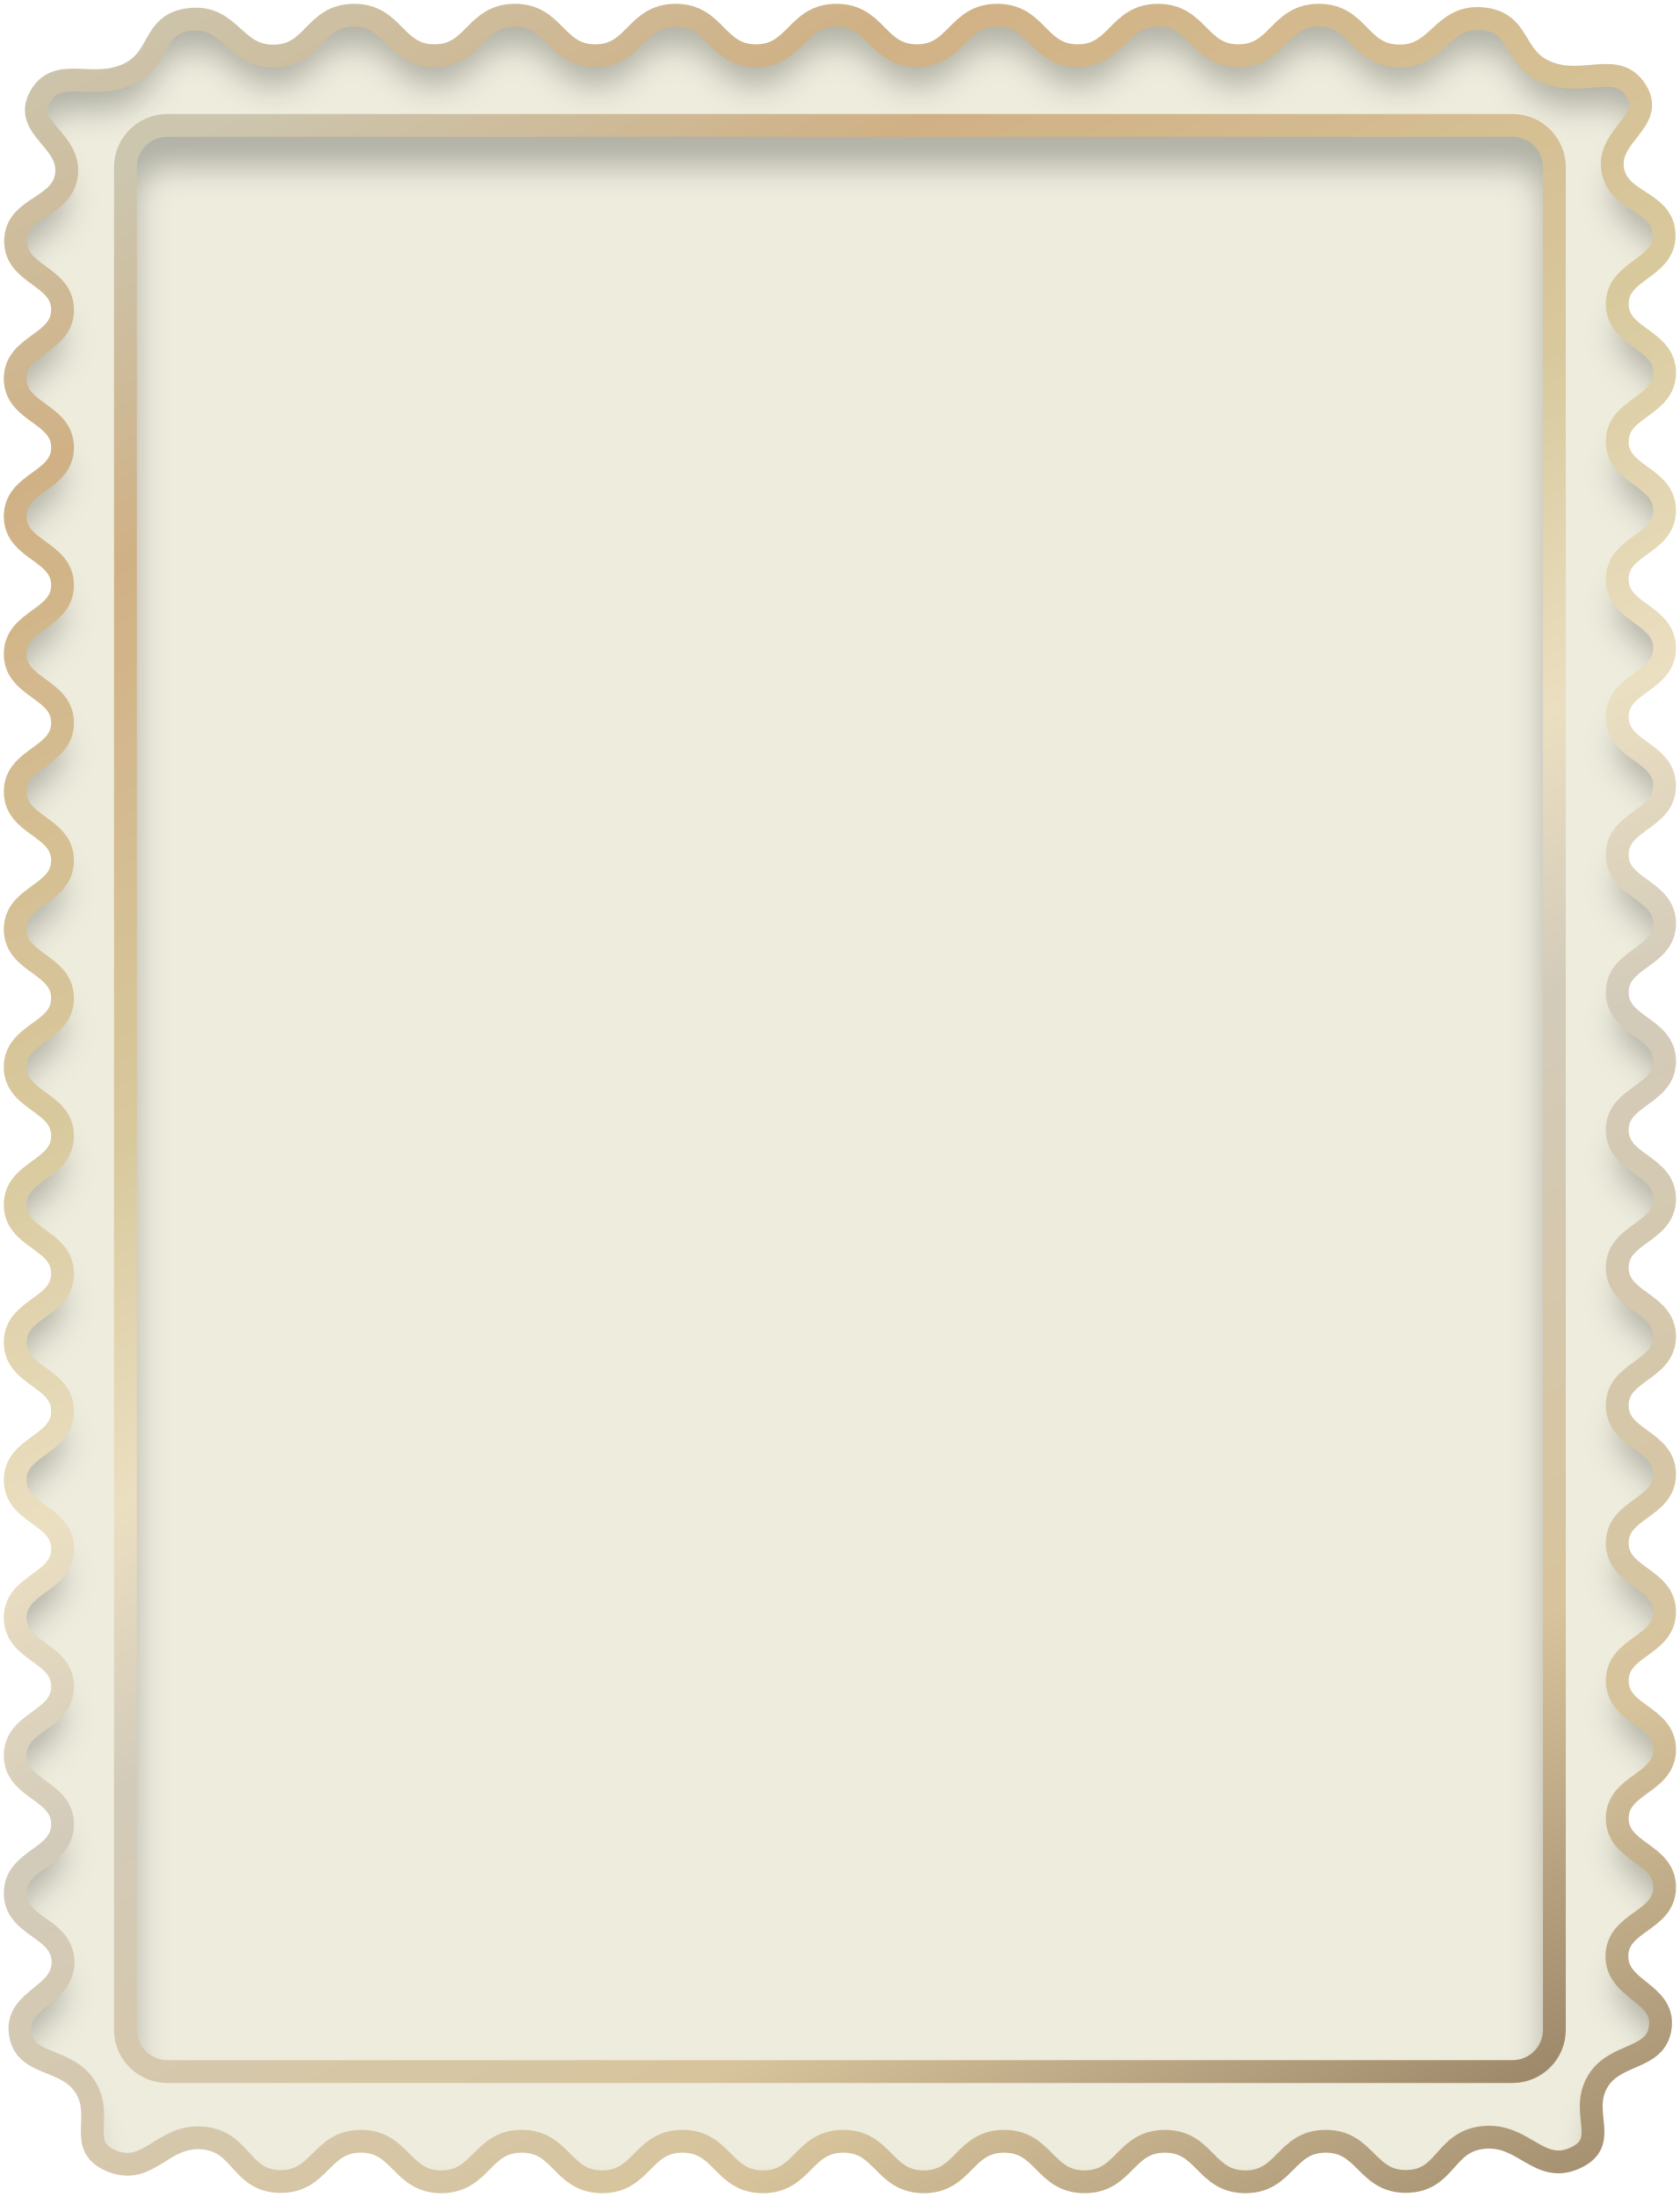
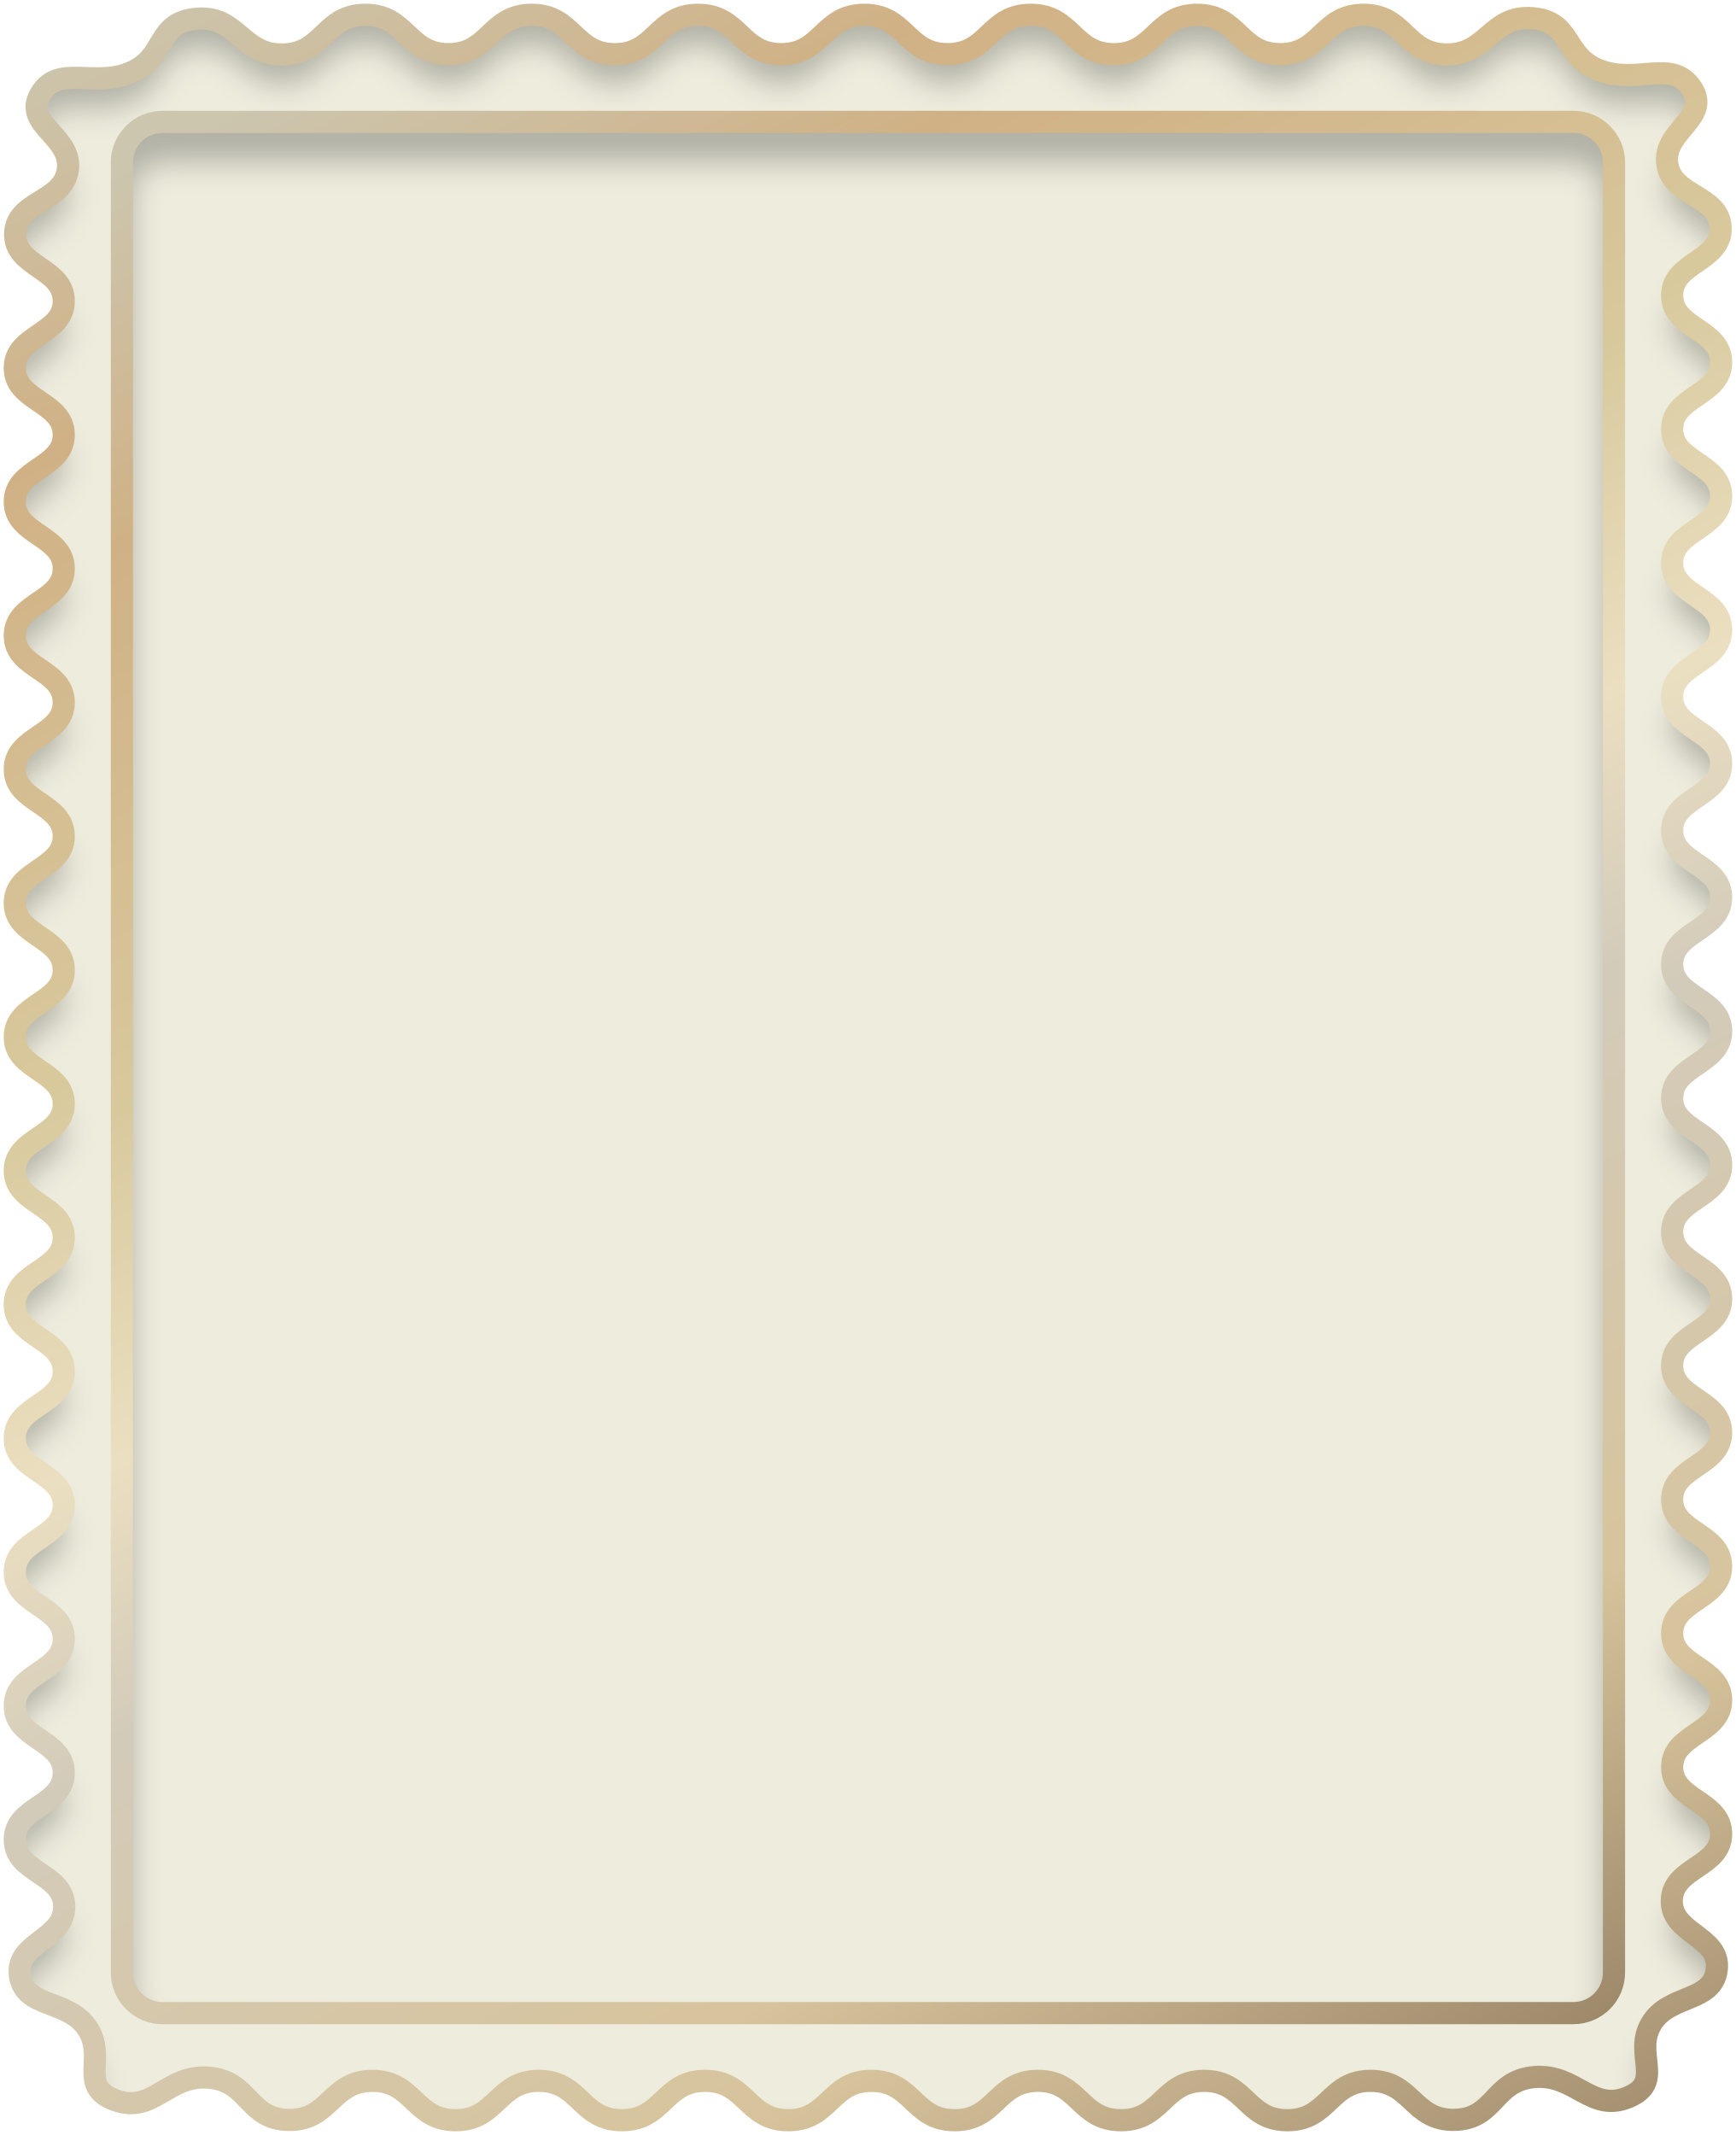
- <svg xmlns="http://www.w3.org/2000/svg" width="221" height="289" viewBox="0 0 221 289" fill="none">
+ <svg xmlns="http://www.w3.org/2000/svg" width="235" height="289" viewBox="0 0 235 289" fill="none">
  <g filter="url(#filter0_i_3924_2617)">
-     <path fill-rule="evenodd" clip-rule="evenodd" d="M8.227 40.752C8.227 36.224 1.969 36.185 2.047 31.658C2.124 27.131 8.23 27.423 8.753 22.918C9.275 18.412 3.021 16.854 5.265 12.754C7.51 8.655 11.999 11.913 16.698 9.836C21.397 7.758 19.848 3.037 25.105 2.54C30.362 2.044 30.77 7.456 36.059 7.379C41.347 7.302 41.294 2 46.583 2C51.872 2 51.872 7.33 57.161 7.33C62.45 7.33 62.45 2 67.739 2C73.028 2 73.028 7.33 78.317 7.33C83.605 7.33 83.605 2 88.894 2C94.183 2 94.183 7.33 99.472 7.33C104.761 7.33 104.761 2 110.05 2C115.339 2 115.339 7.33 120.628 7.33C125.917 7.33 125.917 2 131.205 2C136.494 2 136.494 7.33 141.783 7.33C147.072 7.33 147.072 2 152.361 2C157.65 2 157.65 7.33 162.939 7.33C168.228 7.33 168.228 2 173.517 2C178.806 2 178.763 7.304 184.051 7.367C189.339 7.43 189.692 2.024 194.956 2.457C200.221 2.891 198.817 7.684 203.632 9.558C208.447 11.431 212.776 7.947 215.261 11.944C217.746 15.94 211.558 17.691 212.157 22.19C212.756 26.688 218.844 26.352 218.939 30.879C219.033 35.405 212.773 35.454 212.773 39.981C212.774 44.509 219 44.509 219 49.036C219 53.564 212.773 53.564 212.773 58.091C212.773 62.619 219 62.619 219 67.146C219 71.674 212.773 71.674 212.773 76.201C212.773 80.729 219 80.729 219 85.257C219 89.784 212.773 89.784 212.773 94.312C212.773 98.839 219 98.839 219 103.367C219 107.894 212.773 107.894 212.773 112.422C212.773 116.949 219 116.949 219 121.477C219 126.004 212.773 126.004 212.773 130.532C212.773 135.06 219 135.06 219 139.587C219 144.115 212.773 144.115 212.773 148.642C212.773 153.17 219 153.17 219 157.697C219 162.225 212.773 162.225 212.773 166.752C212.773 171.28 219 171.28 219 175.808C219 180.335 212.773 180.335 212.773 184.863C212.773 189.39 219 189.39 219 193.918C219 198.445 212.773 198.445 212.773 202.973C212.773 207.5 219 207.5 219 212.028C219 216.555 212.773 216.555 212.773 221.083C212.773 225.611 219 225.611 219 230.138C219 234.666 212.773 234.666 212.773 239.193C212.773 243.721 219 243.721 219 248.248C219 252.776 212.804 252.737 212.727 257.264C212.65 261.791 218.966 262.104 218.444 266.609C217.921 271.115 212.341 269.884 210.096 273.984C207.852 278.083 211.858 281.823 207.159 283.9C202.46 285.978 200.47 280.665 195.213 281.161C189.956 281.658 190.336 286.873 185.047 286.951C179.759 287.028 179.706 281.669 174.417 281.67C169.128 281.67 169.128 287 163.839 287C158.55 287 158.55 281.67 153.261 281.67C147.972 281.67 147.972 287 142.683 287C137.395 287 137.395 281.67 132.106 281.67C126.817 281.67 126.817 287 121.528 287C116.239 287 116.239 281.67 110.95 281.67C105.661 281.67 105.661 287 100.372 287C95.083 287 95.083 281.67 89.794 281.67C84.505 281.67 84.505 287 79.217 287C73.928 287 73.928 281.67 68.639 281.67C63.35 281.67 63.35 287 58.061 287C52.772 287 52.772 281.67 47.483 281.67C42.194 281.67 42.151 287.026 36.862 286.963C31.574 286.9 31.904 281.67 26.639 281.237C21.375 280.803 19.606 286.168 14.791 284.295C9.976 282.421 13.72 278.548 11.235 274.552C8.75 270.555 3.255 271.912 2.656 267.414C2.058 262.915 8.382 262.553 8.287 258.026C8.193 253.499 2 253.547 2 249.019C2 244.492 8.227 244.491 8.227 239.964C8.227 235.436 2 235.436 2 230.909C2 226.381 8.227 226.381 8.227 221.854C8.227 217.326 2 217.326 2 212.799C2 208.271 8.227 208.271 8.227 203.743C8.227 199.216 2 199.216 2 194.688C2 190.161 8.227 190.161 8.227 185.633C8.227 181.106 2 181.106 2 176.578C2 172.051 8.227 172.051 8.227 167.523C8.227 162.995 2 162.995 2 158.468C2 153.94 8.227 153.94 8.227 149.413C8.227 144.885 2 144.885 2 140.358C2 135.83 8.227 135.83 8.227 131.303C8.227 126.775 2 126.775 2 122.247C2 117.72 8.227 117.72 8.227 113.192C8.227 108.665 2 108.665 2 104.137C2 99.61 8.227 99.61 8.227 95.082C8.227 90.555 2 90.555 2 86.027C2 81.499 8.227 81.499 8.227 76.972C8.227 72.444 2 72.444 2 67.917C2 63.389 8.227 63.389 8.227 58.862C8.227 54.334 2 54.334 2 49.807C2 45.279 8.227 45.279 8.227 40.752Z" fill="#EDECDD" />
+     <path fill-rule="evenodd" clip-rule="evenodd" d="M8.628 40.752C8.628 36.224 1.968 36.185 2.05 31.658C2.132 27.131 8.632 27.423 9.188 22.918C9.745 18.412 3.087 16.854 5.476 12.754C7.865 8.655 12.644 11.913 17.646 9.836C22.649 7.758 20.999 3.037 26.595 2.54C32.192 2.044 32.627 7.456 38.256 7.379C43.885 7.302 43.829 2 49.459 2C55.089 2 55.09 7.33 60.72 7.33C66.35 7.33 66.35 2 71.98 2C77.61 2 77.61 7.33 83.24 7.33C88.87 7.33 88.87 2 94.5 2C100.13 2 100.13 7.33 105.761 7.33C111.391 7.33 111.391 2 117.021 2C122.651 2 122.651 7.33 128.281 7.33C133.911 7.33 133.911 2 139.541 2C145.171 2 145.171 7.33 150.802 7.33C156.432 7.33 156.432 2 162.062 2C167.692 2 167.692 7.33 173.322 7.33C178.952 7.33 178.952 2 184.582 2C190.212 2 190.167 7.304 195.796 7.367C201.426 7.43 201.801 2.024 207.405 2.457C213.009 2.891 211.515 7.684 216.641 9.558C221.766 11.431 226.374 7.947 229.02 11.944C231.666 15.94 225.078 17.691 225.715 22.19C226.353 26.688 232.834 26.352 232.935 30.879C233.035 35.405 226.371 35.454 226.372 39.981C226.372 44.509 233 44.509 233 49.036C233 53.564 226.372 53.564 226.372 58.091C226.372 62.619 233 62.619 233 67.146C233 71.674 226.372 71.674 226.372 76.201C226.372 80.729 233 80.729 233 85.257C233 89.784 226.372 89.784 226.372 94.312C226.372 98.839 233 98.839 233 103.367C233 107.894 226.372 107.894 226.372 112.422C226.372 116.949 233 116.949 233 121.477C233 126.004 226.372 126.004 226.372 130.532C226.372 135.06 233 135.06 233 139.587C233 144.115 226.372 144.115 226.372 148.642C226.372 153.17 233 153.17 233 157.697C233 162.225 226.372 162.225 226.372 166.752C226.372 171.28 233 171.28 233 175.808C233 180.335 226.372 180.335 226.372 184.863C226.372 189.39 233 189.39 233 193.918C233 198.445 226.372 198.445 226.372 202.973C226.372 207.5 233 207.5 233 212.028C233 216.555 226.372 216.555 226.372 221.083C226.372 225.611 233 225.611 233 230.138C233 234.666 226.372 234.666 226.372 239.193C226.372 243.721 233 243.721 233 248.248C233 252.776 226.405 252.737 226.323 257.264C226.24 261.791 232.964 262.104 232.408 266.609C231.851 271.115 225.911 269.884 223.522 273.984C221.133 278.083 225.398 281.823 220.395 283.9C215.393 285.978 213.274 280.665 207.678 281.161C202.082 281.658 202.486 286.873 196.857 286.951C191.228 287.028 191.17 281.669 185.54 281.67C179.91 281.67 179.91 287 174.28 287C168.65 287 168.65 281.67 163.02 281.67C157.39 281.67 157.39 287 151.76 287C146.13 287 146.13 281.67 140.5 281.67C134.869 281.67 134.869 287 129.239 287C123.609 287 123.609 281.67 117.979 281.67C112.349 281.67 112.349 287 106.719 287C101.089 287 101.089 281.67 95.459 281.67C89.829 281.67 89.829 287 84.198 287C78.568 287 78.568 281.67 72.938 281.67C67.308 281.67 67.308 287 61.678 287C56.048 287 56.048 281.67 50.418 281.67C44.788 281.67 44.741 287.026 39.112 286.963C33.482 286.9 33.833 281.67 28.229 281.237C22.625 280.803 20.742 286.168 15.616 284.295C10.491 282.421 14.476 278.548 11.831 274.552C9.185 270.555 3.336 271.912 2.699 267.414C2.061 262.915 8.793 262.553 8.693 258.026C8.592 253.499 2 253.547 2 249.019C2 244.492 8.628 244.491 8.628 239.964C8.628 235.436 2 235.436 2 230.909C2 226.381 8.628 226.381 8.628 221.854C8.628 217.326 2 217.326 2 212.799C2 208.271 8.628 208.271 8.628 203.743C8.628 199.216 2 199.216 2 194.688C2 190.161 8.628 190.161 8.628 185.633C8.628 181.106 2 181.106 2 176.578C2 172.051 8.628 172.051 8.628 167.523C8.628 162.995 2 162.995 2 158.468C2 153.94 8.628 153.94 8.628 149.413C8.628 144.885 2 144.885 2 140.358C2 135.83 8.628 135.83 8.628 131.303C8.628 126.775 2 126.775 2 122.247C2 117.72 8.628 117.72 8.628 113.192C8.628 108.665 2 108.665 2 104.137C2 99.61 8.628 99.61 8.628 95.082C8.628 90.555 2 90.555 2 86.027C2 81.499 8.628 81.499 8.628 76.972C8.628 72.444 2 72.444 2 67.917C2 63.389 8.628 63.389 8.628 58.862C8.628 54.334 2 54.334 2 49.807C2 45.279 8.628 45.279 8.628 40.752Z" fill="#EDECDD" />
  </g>
-   <path fill-rule="evenodd" clip-rule="evenodd" d="M8.227 40.752C8.227 36.224 1.969 36.185 2.047 31.658C2.124 27.131 8.23 27.423 8.753 22.918C9.275 18.412 3.021 16.854 5.265 12.754C7.51 8.655 11.999 11.913 16.698 9.836C21.397 7.758 19.848 3.037 25.105 2.54C30.362 2.044 30.77 7.456 36.059 7.379C41.347 7.302 41.294 2 46.583 2C51.872 2 51.872 7.33 57.161 7.33C62.45 7.33 62.45 2 67.739 2C73.028 2 73.028 7.33 78.317 7.33C83.605 7.33 83.605 2 88.894 2C94.183 2 94.183 7.33 99.472 7.33C104.761 7.33 104.761 2 110.05 2C115.339 2 115.339 7.33 120.628 7.33C125.917 7.33 125.917 2 131.205 2C136.494 2 136.494 7.33 141.783 7.33C147.072 7.33 147.072 2 152.361 2C157.65 2 157.65 7.33 162.939 7.33C168.228 7.33 168.228 2 173.517 2C178.806 2 178.763 7.304 184.051 7.367C189.339 7.43 189.692 2.024 194.956 2.457C200.221 2.891 198.817 7.684 203.632 9.558C208.447 11.431 212.776 7.947 215.261 11.944C217.746 15.94 211.558 17.691 212.157 22.19C212.756 26.688 218.844 26.352 218.939 30.879C219.033 35.405 212.773 35.454 212.773 39.981C212.774 44.509 219 44.509 219 49.036C219 53.564 212.773 53.564 212.773 58.091C212.773 62.619 219 62.619 219 67.146C219 71.674 212.773 71.674 212.773 76.201C212.773 80.729 219 80.729 219 85.257C219 89.784 212.773 89.784 212.773 94.312C212.773 98.839 219 98.839 219 103.367C219 107.894 212.773 107.894 212.773 112.422C212.773 116.949 219 116.949 219 121.477C219 126.004 212.773 126.004 212.773 130.532C212.773 135.06 219 135.06 219 139.587C219 144.115 212.773 144.115 212.773 148.642C212.773 153.17 219 153.17 219 157.697C219 162.225 212.773 162.225 212.773 166.752C212.773 171.28 219 171.28 219 175.808C219 180.335 212.773 180.335 212.773 184.863C212.773 189.39 219 189.39 219 193.918C219 198.445 212.773 198.445 212.773 202.973C212.773 207.5 219 207.5 219 212.028C219 216.555 212.773 216.555 212.773 221.083C212.773 225.611 219 225.611 219 230.138C219 234.666 212.773 234.666 212.773 239.193C212.773 243.721 219 243.721 219 248.248C219 252.776 212.804 252.737 212.727 257.264C212.65 261.791 218.966 262.104 218.444 266.609C217.921 271.115 212.341 269.884 210.096 273.984C207.852 278.083 211.858 281.823 207.159 283.9C202.46 285.978 200.47 280.665 195.213 281.161C189.956 281.658 190.336 286.873 185.047 286.951C179.759 287.028 179.706 281.669 174.417 281.67C169.128 281.67 169.128 287 163.839 287C158.55 287 158.55 281.67 153.261 281.67C147.972 281.67 147.972 287 142.683 287C137.395 287 137.395 281.67 132.106 281.67C126.817 281.67 126.817 287 121.528 287C116.239 287 116.239 281.67 110.95 281.67C105.661 281.67 105.661 287 100.372 287C95.083 287 95.083 281.67 89.794 281.67C84.505 281.67 84.505 287 79.217 287C73.928 287 73.928 281.67 68.639 281.67C63.35 281.67 63.35 287 58.061 287C52.772 287 52.772 281.67 47.483 281.67C42.194 281.67 42.151 287.026 36.862 286.963C31.574 286.9 31.904 281.67 26.639 281.237C21.375 280.803 19.606 286.168 14.791 284.295C9.976 282.421 13.72 278.548 11.235 274.552C8.75 270.555 3.255 271.912 2.656 267.414C2.058 262.915 8.382 262.553 8.287 258.026C8.193 253.499 2 253.547 2 249.019C2 244.492 8.227 244.491 8.227 239.964C8.227 235.436 2 235.436 2 230.909C2 226.381 8.227 226.381 8.227 221.854C8.227 217.326 2 217.326 2 212.799C2 208.271 8.227 208.271 8.227 203.743C8.227 199.216 2 199.216 2 194.688C2 190.161 8.227 190.161 8.227 185.633C8.227 181.106 2 181.106 2 176.578C2 172.051 8.227 172.051 8.227 167.523C8.227 162.995 2 162.995 2 158.468C2 153.94 8.227 153.94 8.227 149.413C8.227 144.885 2 144.885 2 140.358C2 135.83 8.227 135.83 8.227 131.303C8.227 126.775 2 126.775 2 122.247C2 117.72 8.227 117.72 8.227 113.192C8.227 108.665 2 108.665 2 104.137C2 99.61 8.227 99.61 8.227 95.082C8.227 90.555 2 90.555 2 86.027C2 81.499 8.227 81.499 8.227 76.972C8.227 72.444 2 72.444 2 67.917C2 63.389 8.227 63.389 8.227 58.862C8.227 54.334 2 54.334 2 49.807C2 45.279 8.227 45.279 8.227 40.752Z" stroke="url(#paint0_linear_3924_2617)" stroke-width="3" />
+   <path fill-rule="evenodd" clip-rule="evenodd" d="M8.628 40.752C8.628 36.224 1.968 36.185 2.05 31.658C2.132 27.131 8.632 27.423 9.188 22.918C9.745 18.412 3.087 16.854 5.476 12.754C7.865 8.655 12.644 11.913 17.646 9.836C22.649 7.758 20.999 3.037 26.595 2.54C32.192 2.044 32.627 7.456 38.256 7.379C43.885 7.302 43.829 2 49.459 2C55.089 2 55.09 7.33 60.72 7.33C66.35 7.33 66.35 2 71.98 2C77.61 2 77.61 7.33 83.24 7.33C88.87 7.33 88.87 2 94.5 2C100.13 2 100.13 7.33 105.761 7.33C111.391 7.33 111.391 2 117.021 2C122.651 2 122.651 7.33 128.281 7.33C133.911 7.33 133.911 2 139.541 2C145.171 2 145.171 7.33 150.802 7.33C156.432 7.33 156.432 2 162.062 2C167.692 2 167.692 7.33 173.322 7.33C178.952 7.33 178.952 2 184.582 2C190.212 2 190.167 7.304 195.796 7.367C201.426 7.43 201.801 2.024 207.405 2.457C213.009 2.891 211.515 7.684 216.641 9.558C221.766 11.431 226.374 7.947 229.02 11.944C231.666 15.94 225.078 17.691 225.715 22.19C226.353 26.688 232.834 26.352 232.935 30.879C233.035 35.405 226.371 35.454 226.372 39.981C226.372 44.509 233 44.509 233 49.036C233 53.564 226.372 53.564 226.372 58.091C226.372 62.619 233 62.619 233 67.146C233 71.674 226.372 71.674 226.372 76.201C226.372 80.729 233 80.729 233 85.257C233 89.784 226.372 89.784 226.372 94.312C226.372 98.839 233 98.839 233 103.367C233 107.894 226.372 107.894 226.372 112.422C226.372 116.949 233 116.949 233 121.477C233 126.004 226.372 126.004 226.372 130.532C226.372 135.06 233 135.06 233 139.587C233 144.115 226.372 144.115 226.372 148.642C226.372 153.17 233 153.17 233 157.697C233 162.225 226.372 162.225 226.372 166.752C226.372 171.28 233 171.28 233 175.808C233 180.335 226.372 180.335 226.372 184.863C226.372 189.39 233 189.39 233 193.918C233 198.445 226.372 198.445 226.372 202.973C226.372 207.5 233 207.5 233 212.028C233 216.555 226.372 216.555 226.372 221.083C226.372 225.611 233 225.611 233 230.138C233 234.666 226.372 234.666 226.372 239.193C226.372 243.721 233 243.721 233 248.248C233 252.776 226.405 252.737 226.323 257.264C226.24 261.791 232.964 262.104 232.408 266.609C231.851 271.115 225.911 269.884 223.522 273.984C221.133 278.083 225.398 281.823 220.395 283.9C215.393 285.978 213.274 280.665 207.678 281.161C202.082 281.658 202.486 286.873 196.857 286.951C191.228 287.028 191.17 281.669 185.54 281.67C179.91 281.67 179.91 287 174.28 287C168.65 287 168.65 281.67 163.02 281.67C157.39 281.67 157.39 287 151.76 287C146.13 287 146.13 281.67 140.5 281.67C134.869 281.67 134.869 287 129.239 287C123.609 287 123.609 281.67 117.979 281.67C112.349 281.67 112.349 287 106.719 287C101.089 287 101.089 281.67 95.459 281.67C89.829 281.67 89.829 287 84.198 287C78.568 287 78.568 281.67 72.938 281.67C67.308 281.67 67.308 287 61.678 287C56.048 287 56.048 281.67 50.418 281.67C44.788 281.67 44.741 287.026 39.112 286.963C33.482 286.9 33.833 281.67 28.229 281.237C22.625 280.803 20.742 286.168 15.616 284.295C10.491 282.421 14.476 278.548 11.831 274.552C9.185 270.555 3.336 271.912 2.699 267.414C2.061 262.915 8.793 262.553 8.693 258.026C8.592 253.499 2 253.547 2 249.019C2 244.492 8.628 244.491 8.628 239.964C8.628 235.436 2 235.436 2 230.909C2 226.381 8.628 226.381 8.628 221.854C8.628 217.326 2 217.326 2 212.799C2 208.271 8.628 208.271 8.628 203.743C8.628 199.216 2 199.216 2 194.688C2 190.161 8.628 190.161 8.628 185.633C8.628 181.106 2 181.106 2 176.578C2 172.051 8.628 172.051 8.628 167.523C8.628 162.995 2 162.995 2 158.468C2 153.94 8.628 153.94 8.628 149.413C8.628 144.885 2 144.885 2 140.358C2 135.83 8.628 135.83 8.628 131.303C8.628 126.775 2 126.775 2 122.247C2 117.72 8.628 117.72 8.628 113.192C8.628 108.665 2 108.665 2 104.137C2 99.61 8.628 99.61 8.628 95.082C8.628 90.555 2 90.555 2 86.027C2 81.499 8.628 81.499 8.628 76.972C8.628 72.444 2 72.444 2 67.917C2 63.389 8.628 63.389 8.628 58.862C8.628 54.334 2 54.334 2 49.807C2 45.279 8.628 45.279 8.628 40.752Z" stroke="url(#paint0_linear_3924_2617)" stroke-width="3" />
  <g filter="url(#filter1_i_3924_2617)">
-     <rect x="18" y="18" width="185" height="253" rx="4" fill="#EDECDD" />
+     <rect x="18" y="18" width="199" height="253" rx="4" fill="#EDECDD" />
  </g>
-   <rect x="16.5" y="16.5" width="188" height="256" rx="5.5" stroke="url(#paint1_linear_3924_2617)" stroke-width="3" />
+   <rect x="16.5" y="16.5" width="202" height="256" rx="5.5" stroke="url(#paint1_linear_3924_2617)" stroke-width="3" />
  <defs>
-     <filter id="filter0_i_3924_2617" x="0.5" y="0.5" width="220" height="292" filterUnits="userSpaceOnUse" color-interpolation-filters="sRGB">
+     <filter id="filter0_i_3924_2617" x="0.5" y="0.5" width="234" height="292" filterUnits="userSpaceOnUse" color-interpolation-filters="sRGB">
      <feFlood flood-opacity="0" result="BackgroundImageFix" />
      <feBlend mode="normal" in="SourceGraphic" in2="BackgroundImageFix" result="shape" />
      <feColorMatrix in="SourceAlpha" type="matrix" values="0 0 0 0 0 0 0 0 0 0 0 0 0 0 0 0 0 0 127 0" result="hardAlpha" />
      <feOffset dy="4" />
      <feGaussianBlur stdDeviation="2" />
      <feComposite in2="hardAlpha" operator="arithmetic" k2="-1" k3="1" />
      <feColorMatrix type="matrix" values="0 0 0 0 0 0 0 0 0 0 0 0 0 0 0 0 0 0 0.25 0" />
      <feBlend mode="normal" in2="shape" result="effect1_innerShadow_3924_2617" />
    </filter>
-     <filter id="filter1_i_3924_2617" x="15" y="15" width="191" height="263" filterUnits="userSpaceOnUse" color-interpolation-filters="sRGB">
+     <filter id="filter1_i_3924_2617" x="15" y="15" width="205" height="263" filterUnits="userSpaceOnUse" color-interpolation-filters="sRGB">
      <feFlood flood-opacity="0" result="BackgroundImageFix" />
      <feBlend mode="normal" in="SourceGraphic" in2="BackgroundImageFix" result="shape" />
      <feColorMatrix in="SourceAlpha" type="matrix" values="0 0 0 0 0 0 0 0 0 0 0 0 0 0 0 0 0 0 127 0" result="hardAlpha" />
      <feOffset dy="4" />
      <feGaussianBlur stdDeviation="2" />
      <feComposite in2="hardAlpha" operator="arithmetic" k2="-1" k3="1" />
      <feColorMatrix type="matrix" values="0 0 0 0 0 0 0 0 0 0 0 0 0 0 0 0 0 0 0.25 0" />
      <feBlend mode="normal" in2="shape" result="effect1_innerShadow_3924_2617" />
    </filter>
-     <linearGradient id="paint0_linear_3924_2617" x1="9.904" y1="2" x2="175.558" y2="312.981" gradientUnits="userSpaceOnUse">
+     <linearGradient id="paint0_linear_3924_2617" x1="10.414" y1="2" x2="170.179" y2="321.276" gradientUnits="userSpaceOnUse">
      <stop stop-color="#CCC6AF" />
      <stop offset="0.144" stop-color="#D0B185" />
      <stop offset="0.361" stop-color="#D8C99D" />
      <stop offset="0.494" stop-color="#EBDFC1" />
      <stop offset="0.599" stop-color="#D3CBBA" />
      <stop offset="0.828" stop-color="#D7C49C" />
      <stop offset="1" stop-color="#9D886A" />
    </linearGradient>
-     <linearGradient id="paint1_linear_3924_2617" x1="24.738" y1="18" x2="175.063" y2="289.017" gradientUnits="userSpaceOnUse">
+     <linearGradient id="paint1_linear_3924_2617" x1="25.248" y1="18" x2="169.608" y2="297.959" gradientUnits="userSpaceOnUse">
      <stop stop-color="#CCC6AF" />
      <stop offset="0.144" stop-color="#D0B185" />
      <stop offset="0.361" stop-color="#D8C99D" />
      <stop offset="0.494" stop-color="#EBDFC1" />
      <stop offset="0.599" stop-color="#D3CBBA" />
      <stop offset="0.828" stop-color="#D7C49C" />
      <stop offset="1" stop-color="#9D886A" />
    </linearGradient>
  </defs>
</svg>
